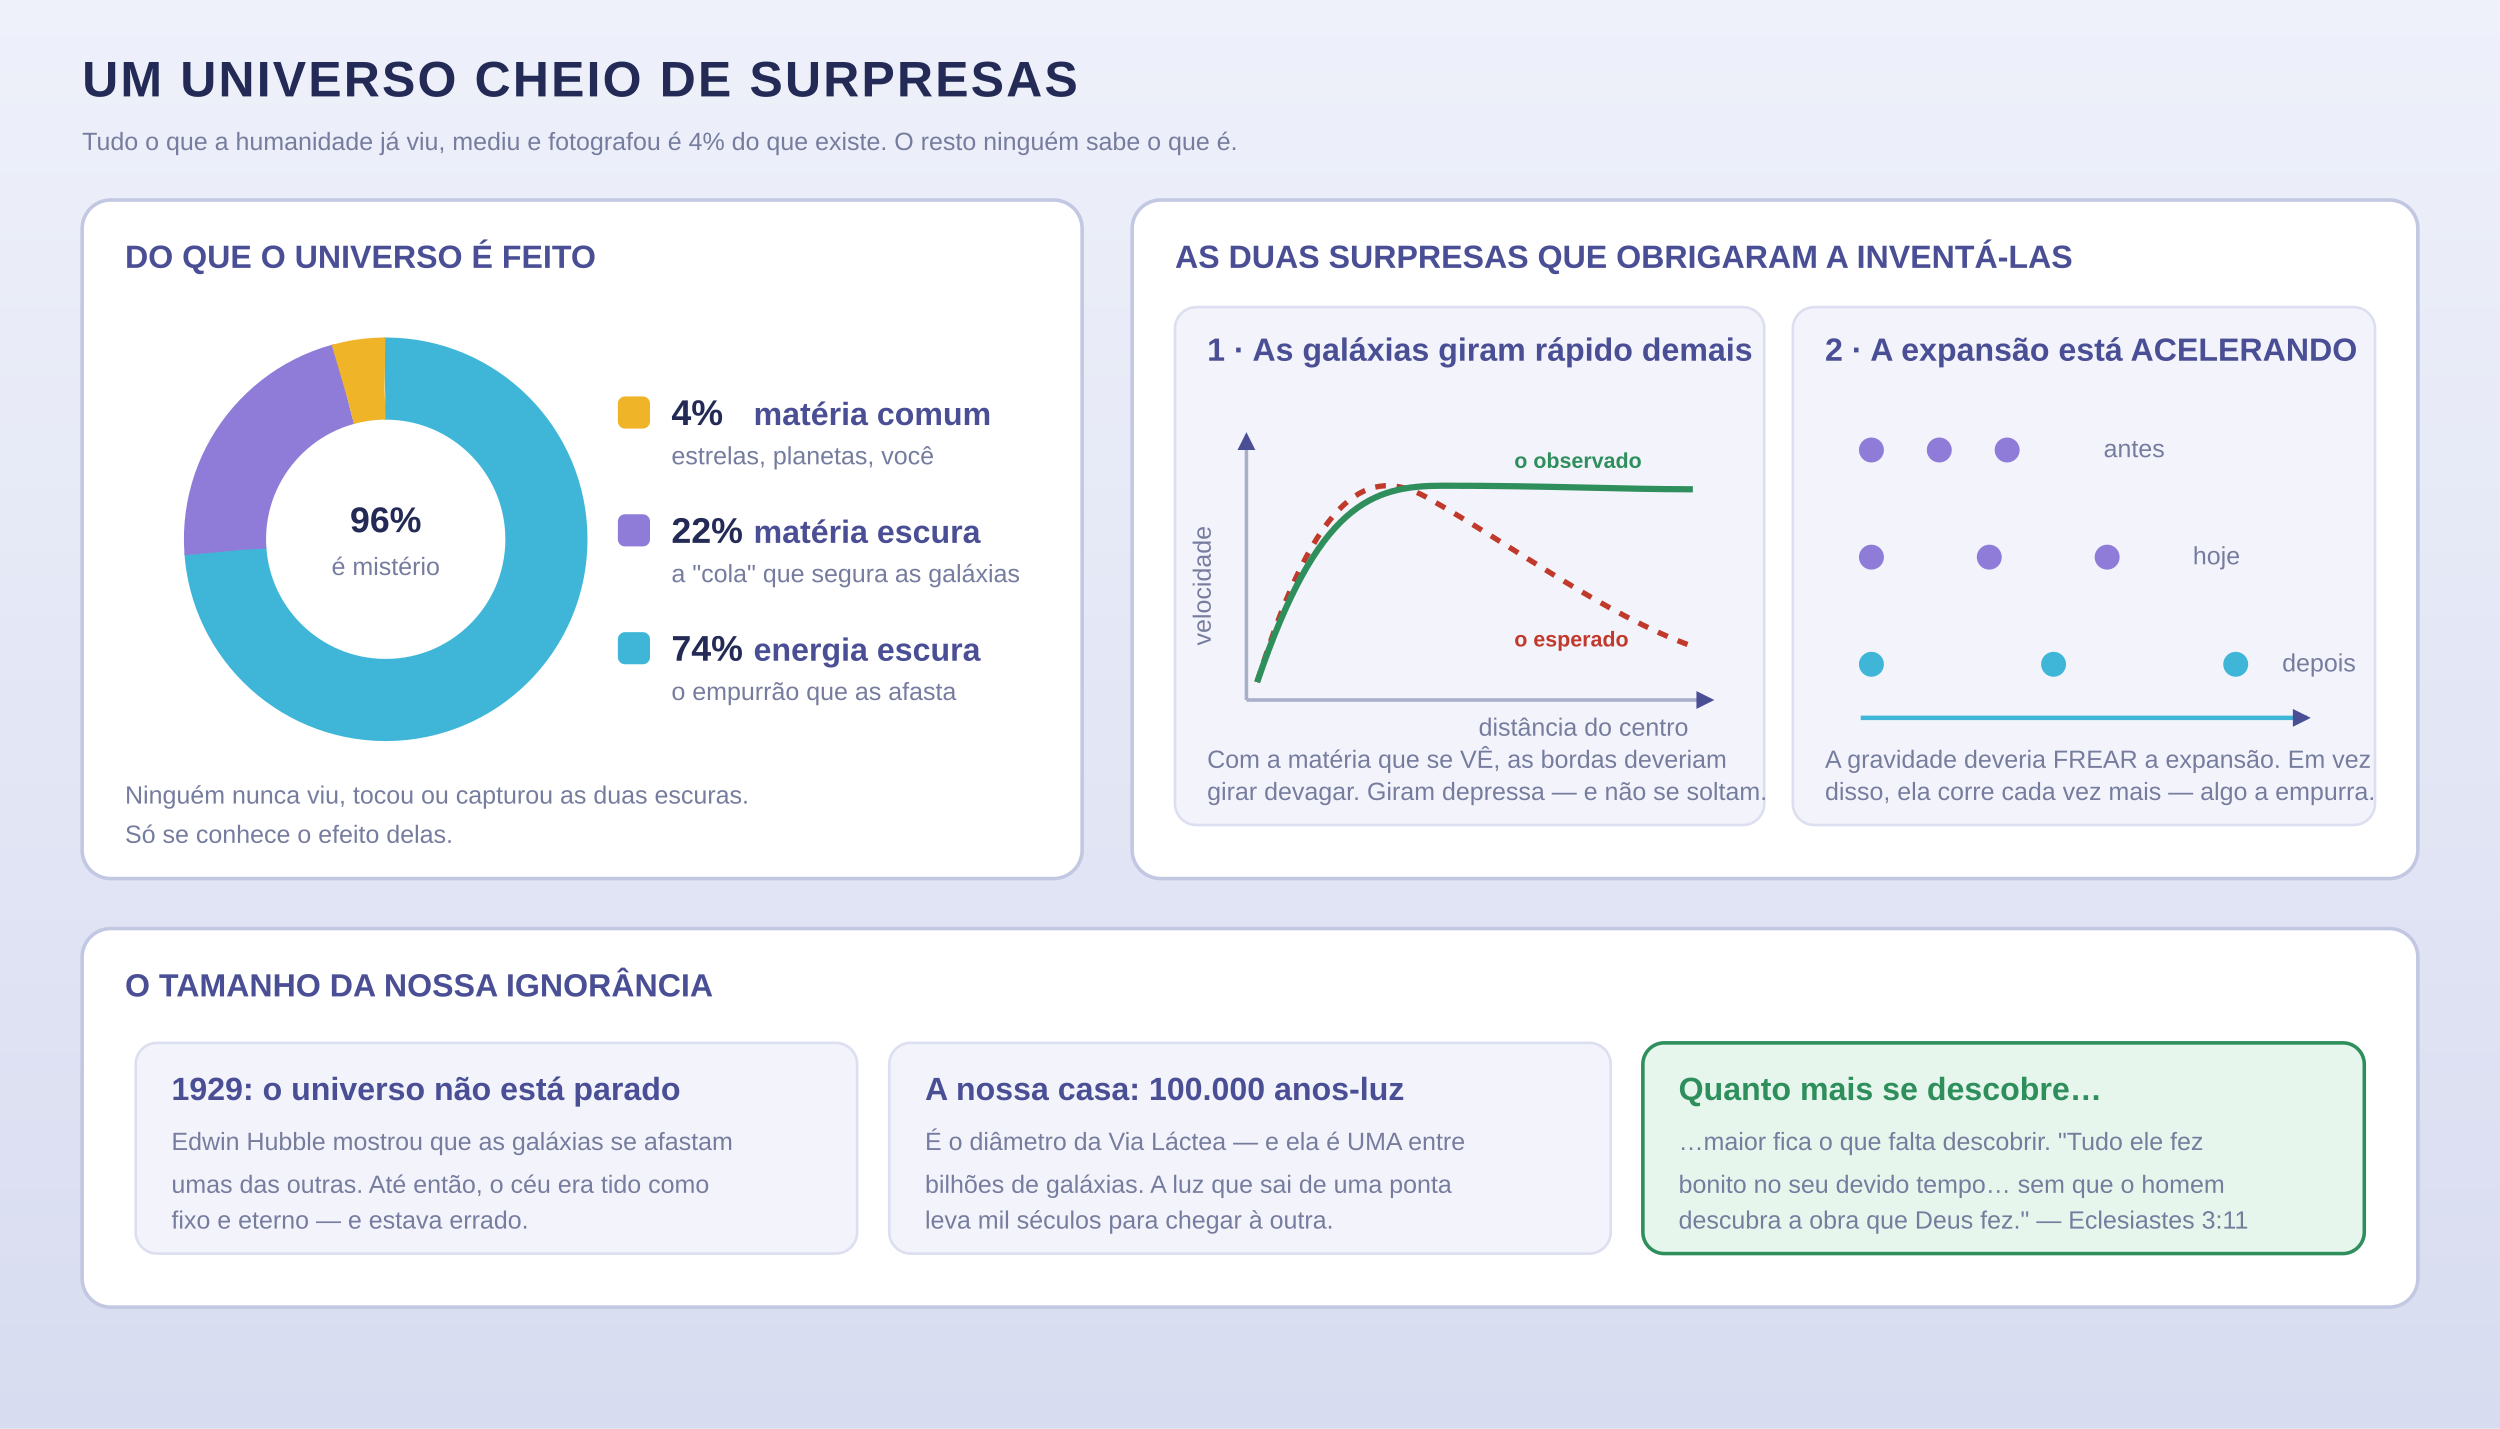
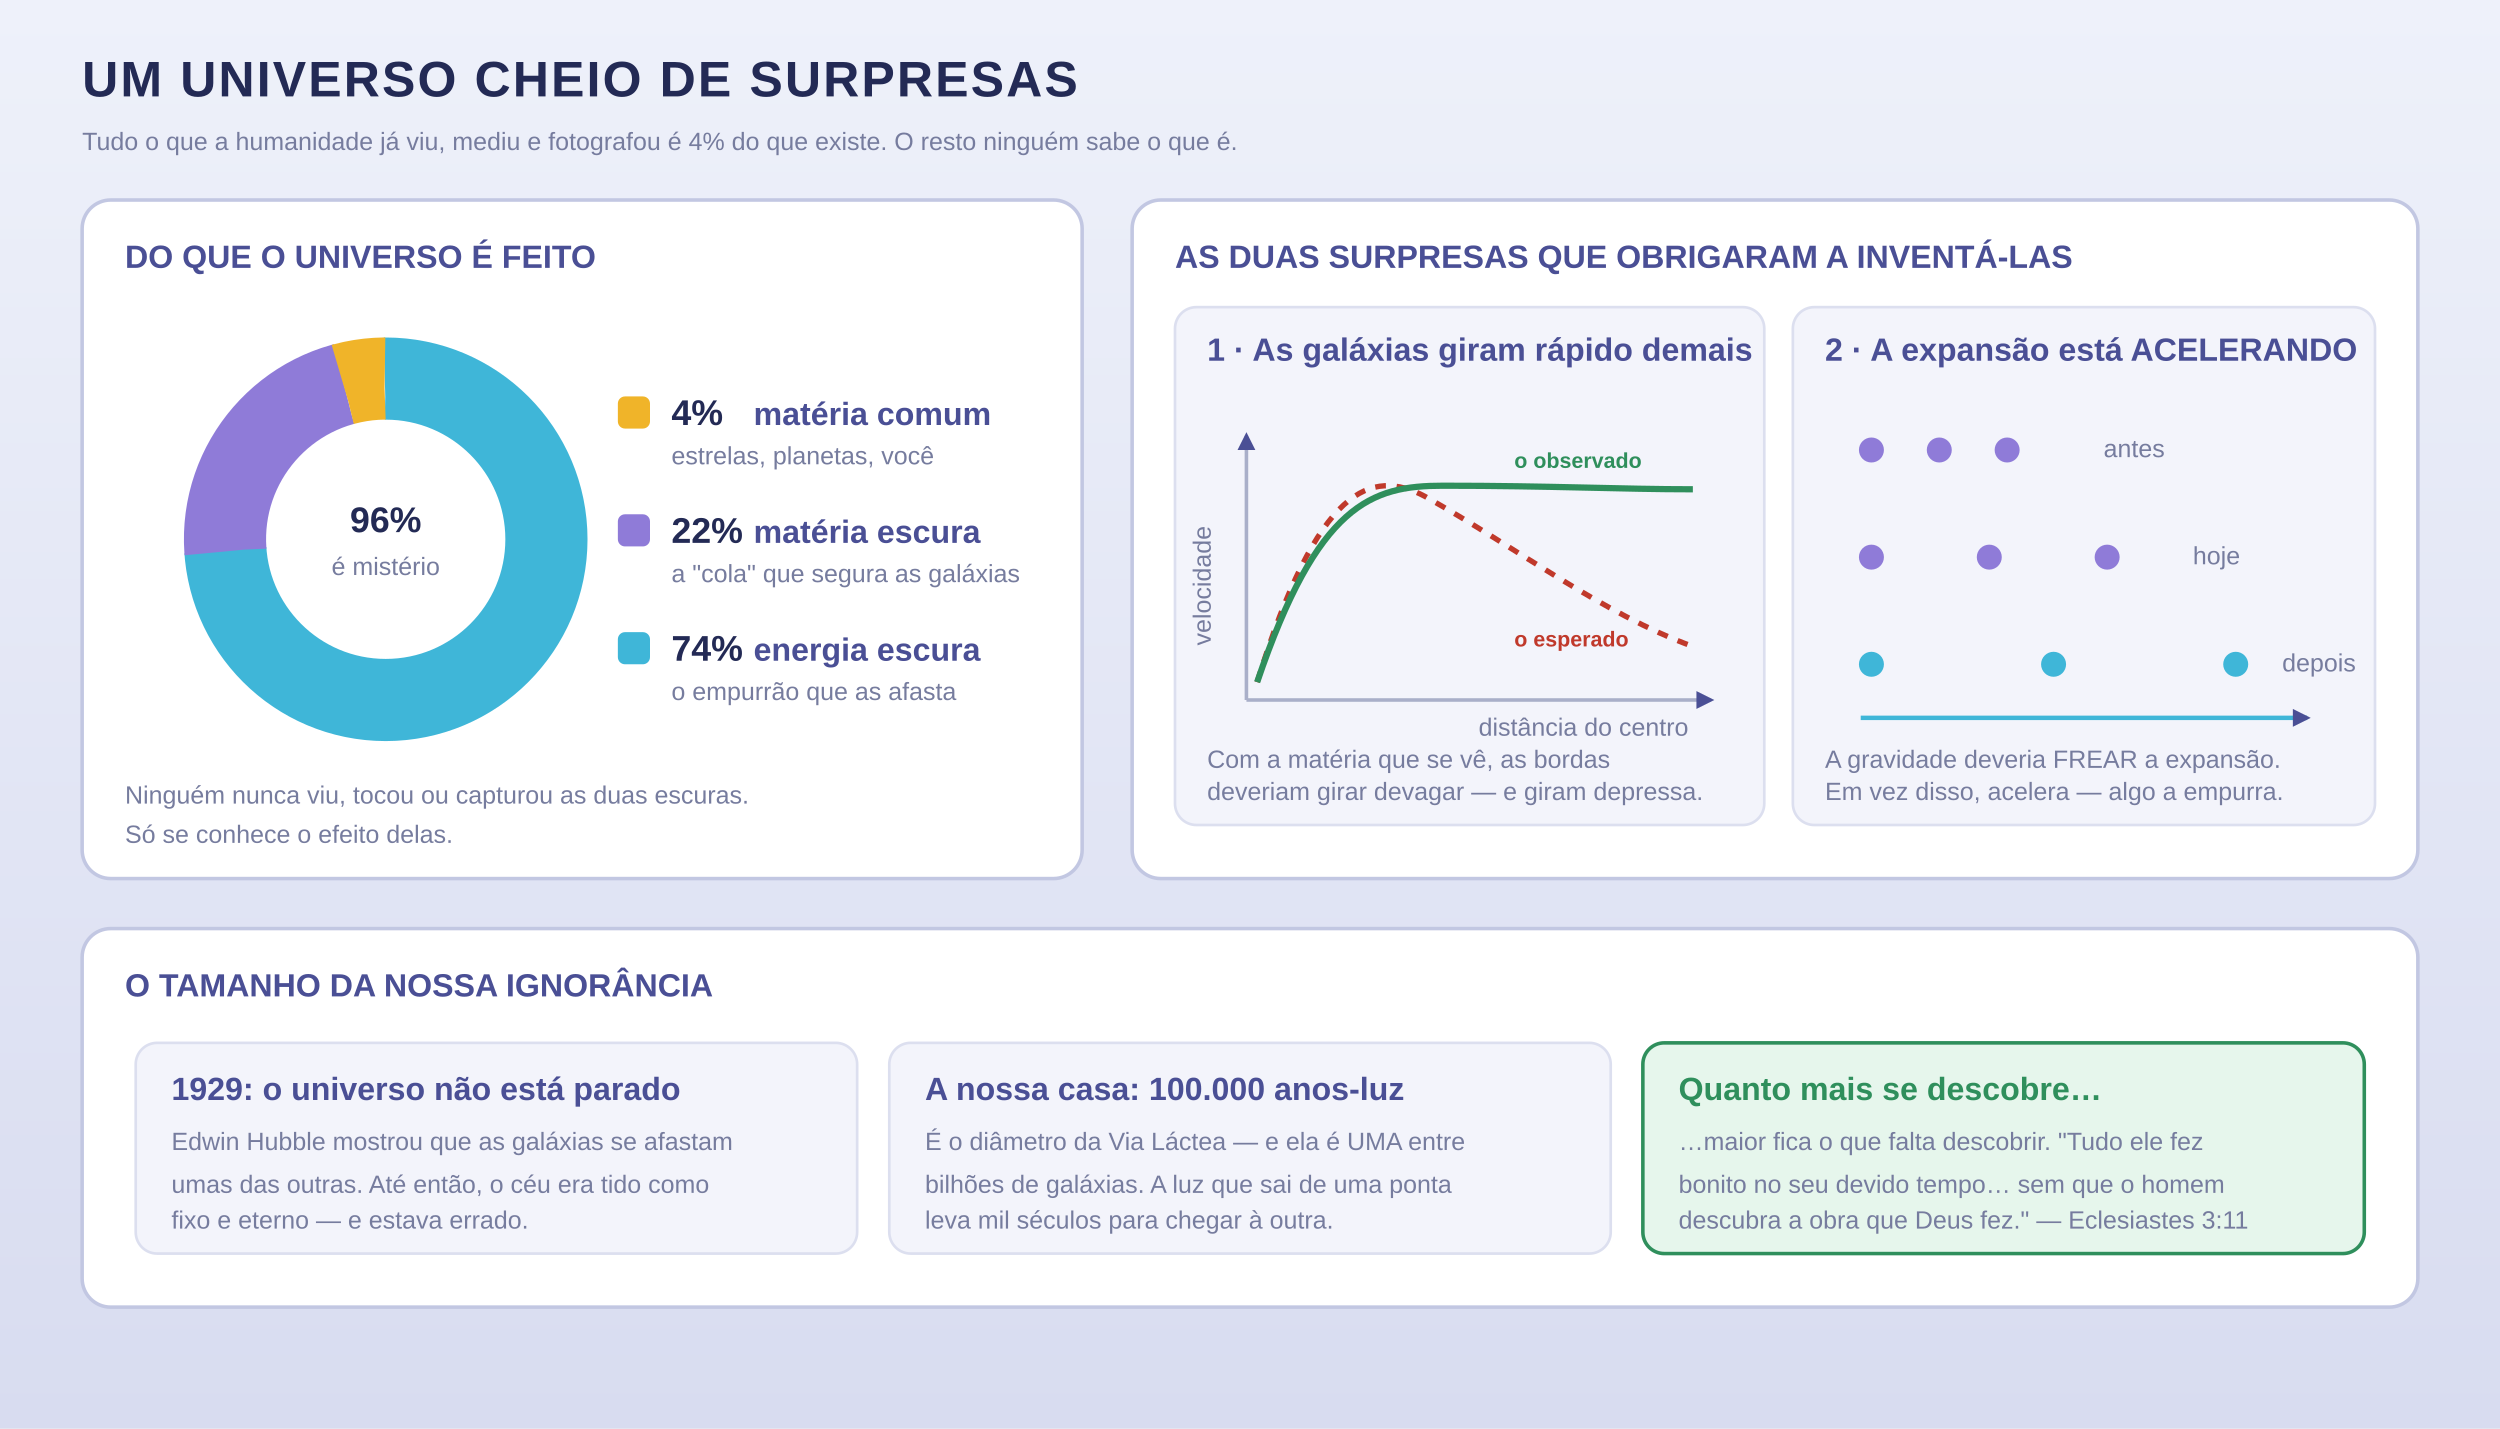
<svg xmlns="http://www.w3.org/2000/svg" viewBox="0 0 1400 800" width="1400" height="800" role="img" aria-labelledby="tit desc" font-family="'Segoe UI', 'Helvetica Neue', Arial, sans-serif">
  <defs>
    <linearGradient id="fundo" x1="0" y1="0" x2="0" y2="1">
      <stop offset="0" stop-color="#eef1fa" />
      <stop offset="1" stop-color="#d8dcf0" />
    </linearGradient>
    <marker id="u-4a4f95" viewBox="0 0 10 10" refX="8" refY="5" markerWidth="10" markerHeight="10" markerUnits="userSpaceOnUse" orient="auto">
      <path d="M0 0 L10 5 L0 10 z" fill="#4a4f95" />
    </marker>
  </defs>
  <style>
        .cab  { fill:#232a55; font-size:28px; font-weight:800; letter-spacing:1.2px; }
        .rot  { fill:#4a4f95; font-size:18px; font-weight:700; }
        .rotp { fill:#767c9e; font-size:14px; }
        .painel { fill:#ffffff; stroke:#c2c7e2; stroke-width:2; }
        .num  { fill:#232a55; font-size:20px; font-weight:800; }
        .ok   { fill:#2f8f5c; }
    </style>
  <rect width="1400" height="800" fill="url(#fundo)" />
  <text class="cab" x="46" y="54">UM UNIVERSO CHEIO DE SURPRESAS</text>
  <text class="rotp" x="46" y="84" font-size="17">
        Tudo o que a humanidade já viu, mediu e fotografou é 4% do que existe. O resto ninguém sabe o que é.
    </text>
  <g transform="translate(46,112)">
    <rect class="painel" x="0" y="0" width="560" height="380" rx="16" />
    <text class="rot" x="24" y="38">DO QUE O UNIVERSO É FEITO</text>
    <g transform="translate(170,190)">
      <circle r="90" fill="none" stroke="#3fb6d8" stroke-width="46" stroke-dasharray="418 147" transform="rotate(-90)" />
      <circle r="90" fill="none" stroke="#8f7bd8" stroke-width="46" stroke-dasharray="124 441" transform="rotate(176)" />
      <circle r="90" fill="none" stroke="#f0b429" stroke-width="46" stroke-dasharray="23 542" transform="rotate(255)" />
      <text class="num" x="0" y="-4" text-anchor="middle" font-size="26">96%</text>
      <text class="rotp" x="0" y="20" text-anchor="middle" font-size="13">é mistério</text>
    </g>
    <g transform="translate(300,110)">
      <rect x="0" y="0" width="18" height="18" rx="4" fill="#f0b429" />
      <text class="num" x="30" y="16" font-size="18">4%</text>
      <text class="rot" x="76" y="16" font-size="15">matéria comum</text>
      <text class="rotp" x="30" y="38" font-size="13">estrelas, planetas, você</text>
      <rect x="0" y="66" width="18" height="18" rx="4" fill="#8f7bd8" />
      <text class="num" x="30" y="82" font-size="18">22%</text>
      <text class="rot" x="76" y="82" font-size="15">matéria escura</text>
      <text class="rotp" x="30" y="104" font-size="13">a "cola" que segura as galáxias</text>
      <rect x="0" y="132" width="18" height="18" rx="4" fill="#3fb6d8" />
      <text class="num" x="30" y="148" font-size="18">74%</text>
      <text class="rot" x="76" y="148" font-size="15">energia escura</text>
      <text class="rotp" x="30" y="170" font-size="13">o empurrão que as afasta</text>
    </g>
    <text class="rotp" x="24" y="338" font-size="15">
            Ninguém nunca viu, tocou ou capturou as duas escuras.
        </text>
    <text class="rotp" x="24" y="360" font-size="15">
            Só se conhece o efeito delas.
        </text>
  </g>
  <g transform="translate(634,112)">
    <rect class="painel" x="0" y="0" width="720" height="380" rx="16" />
    <text class="rot" x="24" y="38">AS DUAS SURPRESAS QUE OBRIGARAM A INVENTÁ-LAS</text>
    <g transform="translate(24,60)">
      <rect x="0" y="0" width="330" height="290" rx="12" fill="#f3f4fb" stroke="#dcdfef" stroke-width="1.5" />
      <text class="rot" x="18" y="30" font-size="15">1 · As galáxias giram rápido demais</text>
      <g transform="translate(40,60)">
        <path d="M0 160 H 260" stroke="#a9afc9" stroke-width="2" marker-end="url(#u-4a4f95)" />
        <path d="M0 160 V 12" stroke="#a9afc9" stroke-width="2" marker-end="url(#u-4a4f95)" />
        <text class="rotp" x="130" y="180" font-size="11">distância do centro</text>
        <text class="rotp" x="-20" y="96" font-size="11" text-anchor="middle" transform="rotate(-90 -20 96)">velocidade</text>
        <path d="M6 150 C 40 40, 70 30, 100 46 C 150 74, 200 112, 250 130" fill="none" stroke="#c0392b" stroke-width="3" stroke-dasharray="6 6" />
        <text x="150" y="130" font-size="12" fill="#c0392b" font-weight="700">o esperado</text>
        <path d="M6 150 C 40 50, 70 40, 110 40 C 170 40, 210 42, 250 42" fill="none" stroke="#2f8f5c" stroke-width="3.5" />
        <text x="150" y="30" font-size="12" fill="#2f8f5c" font-weight="700">o observado</text>
      </g>
-       <text class="rotp" x="18" y="258" font-size="12">Com a matéria que se VÊ, as bordas deveriam</text>
-       <text class="rotp" x="18" y="276" font-size="12">girar devagar. Giram depressa — e não se soltam.</text>
+       <text class="rotp" x="18" y="258" font-size="12">Com a matéria que se vê, as bordas</text>
+       <text class="rotp" x="18" y="276" font-size="12">deveriam girar devagar — e giram depressa.</text>
    </g>
    <g transform="translate(370,60)">
      <rect x="0" y="0" width="326" height="290" rx="12" fill="#f3f4fb" stroke="#dcdfef" stroke-width="1.5" />
      <text class="rot" x="18" y="30" font-size="15">2 · A expansão está ACELERANDO</text>
      <g transform="translate(24,66)">
        <g>
          <circle cx="20" cy="14" r="7" fill="#8f7bd8" />
          <circle cx="58" cy="14" r="7" fill="#8f7bd8" />
          <circle cx="96" cy="14" r="7" fill="#8f7bd8" />
          <text class="rotp" x="150" y="18" font-size="12">antes</text>
        </g>
        <g transform="translate(0,60)">
          <circle cx="20" cy="14" r="7" fill="#8f7bd8" />
          <circle cx="86" cy="14" r="7" fill="#8f7bd8" />
          <circle cx="152" cy="14" r="7" fill="#8f7bd8" />
          <text class="rotp" x="200" y="18" font-size="12">hoje</text>
        </g>
        <g transform="translate(0,120)">
          <circle cx="20" cy="14" r="7" fill="#3fb6d8" />
          <circle cx="122" cy="14" r="7" fill="#3fb6d8" />
          <circle cx="224" cy="14" r="7" fill="#3fb6d8" />
          <text class="rotp" x="250" y="18" font-size="12">depois</text>
        </g>
        <path d="M14 164 H 264" stroke="#3fb6d8" stroke-width="2.5" marker-end="url(#u-4a4f95)" />
      </g>
-       <text class="rotp" x="18" y="258" font-size="12">A gravidade deveria FREAR a expansão. Em vez</text>
-       <text class="rotp" x="18" y="276" font-size="12">disso, ela corre cada vez mais — algo a empurra.</text>
+       <text class="rotp" x="18" y="258" font-size="12">A gravidade deveria FREAR a expansão.</text>
+       <text class="rotp" x="18" y="276" font-size="12">Em vez disso, acelera — algo a empurra.</text>
    </g>
  </g>
  <g transform="translate(46,520)">
    <rect class="painel" x="0" y="0" width="1308" height="212" rx="16" />
    <text class="rot" x="24" y="38">O TAMANHO DA NOSSA IGNORÂNCIA</text>
    <g transform="translate(30,64)">
      <rect x="0" y="0" width="404" height="118" rx="12" fill="#f3f4fb" stroke="#dcdfef" stroke-width="1.5" />
      <text class="rot" x="20" y="32" font-size="16">1929: o universo não está parado</text>
      <text class="rotp" x="20" y="60">Edwin Hubble mostrou que as galáxias se afastam</text>
      <text class="rotp" x="20" y="84">umas das outras. Até então, o céu era tido como</text>
      <text class="rotp" x="20" y="104">fixo e eterno — e estava errado.</text>
    </g>
    <g transform="translate(452,64)">
      <rect x="0" y="0" width="404" height="118" rx="12" fill="#f3f4fb" stroke="#dcdfef" stroke-width="1.5" />
      <text class="rot" x="20" y="32" font-size="16">A nossa casa: 100.000 anos-luz</text>
      <text class="rotp" x="20" y="60">É o diâmetro da Via Láctea — e ela é UMA entre</text>
      <text class="rotp" x="20" y="84">bilhões de galáxias. A luz que sai de uma ponta</text>
      <text class="rotp" x="20" y="104">leva mil séculos para chegar à outra.</text>
    </g>
    <g transform="translate(874,64)">
      <rect x="0" y="0" width="404" height="118" rx="12" fill="#e6f6ec" stroke="#2f8f5c" stroke-width="2" />
      <text class="rot ok" x="20" y="32" font-size="16">Quanto mais se descobre…</text>
      <text class="rotp" x="20" y="60">…maior fica o que falta descobrir. "Tudo ele fez</text>
      <text class="rotp" x="20" y="84">bonito no seu devido tempo… sem que o homem</text>
      <text class="rotp" x="20" y="104">descubra a obra que Deus fez." — Eclesiastes 3:11</text>
    </g>
  </g>
</svg>
